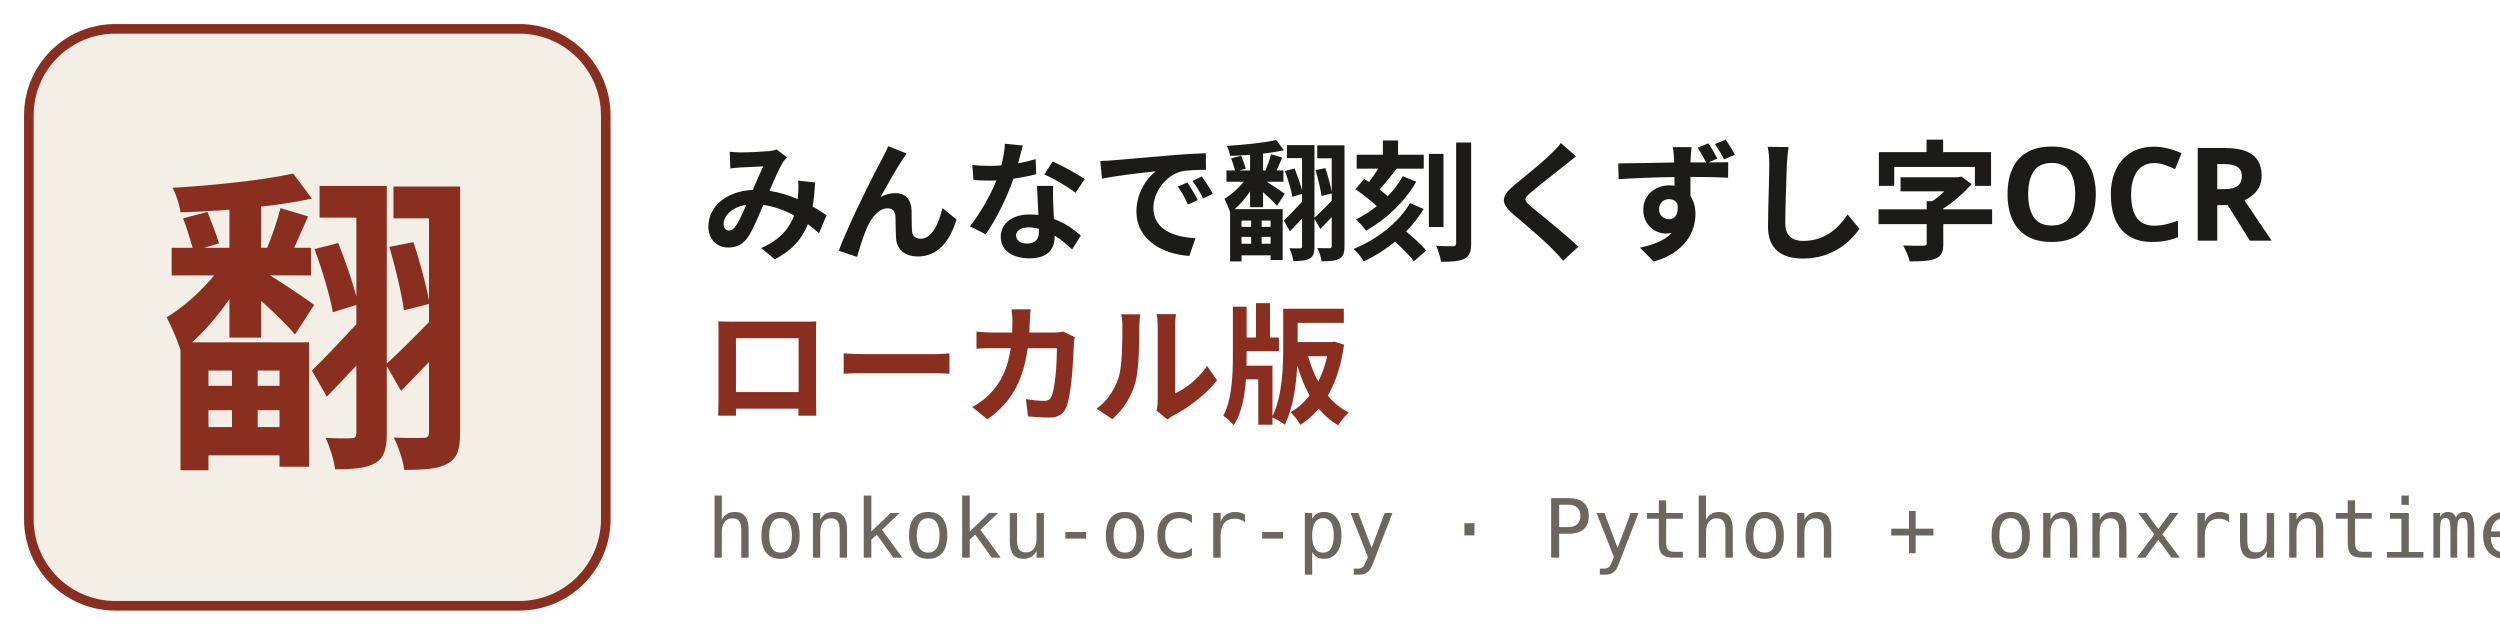
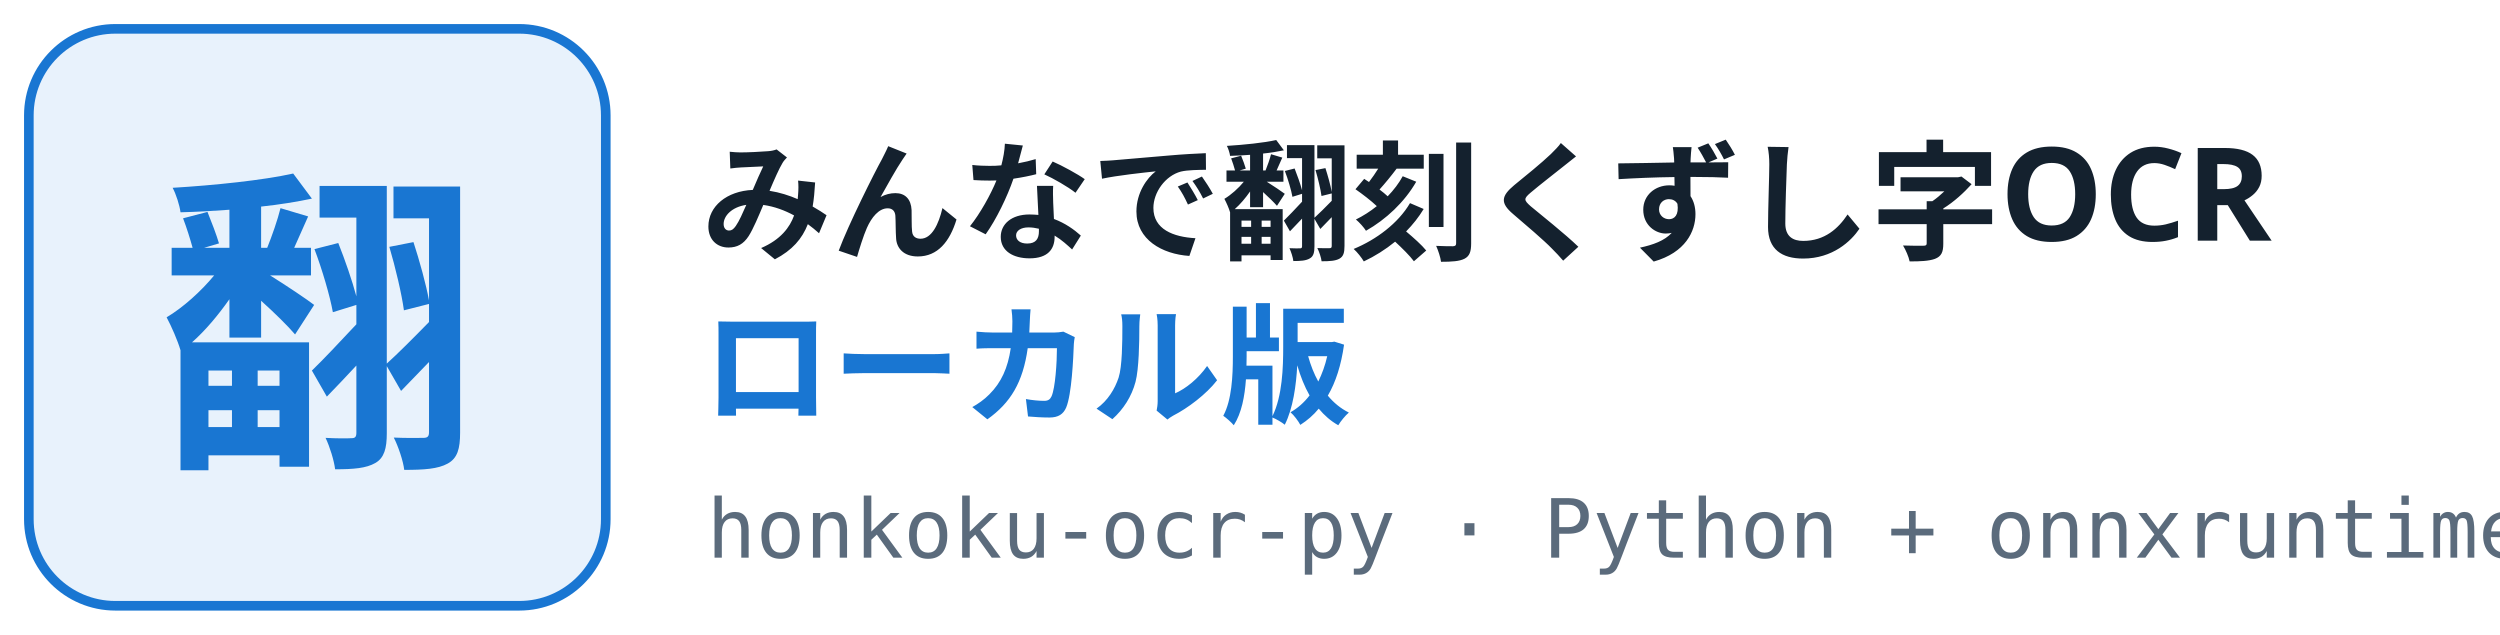
<svg xmlns="http://www.w3.org/2000/svg" width="520" height="132" viewBox="0 0 520 132" role="img" aria-label="みんなで翻刻くずし字OCR ローカル版 honkoku-ocr-py">
-   <rect x="6" y="6" width="120" height="120" rx="18" fill="#f3efe6" stroke="#8a2f1f" stroke-width="2" />
-   <text x="66" y="92" text-anchor="middle" font-family="'Noto Serif JP','Yu Mincho','Hiragino Mincho ProN',serif" font-size="66" font-weight="600" fill="#8a2f1f">翻</text>
-   <text x="146" y="52" font-family="'Noto Sans JP','Hiragino Sans','Yu Gothic',sans-serif" font-size="27" font-weight="700" fill="#1c1b19">みんなで翻刻くずし字OCR</text>
-   <text x="146" y="86" font-family="'Noto Sans JP','Hiragino Sans','Yu Gothic',sans-serif" font-size="27" font-weight="700" fill="#8a2f1f">ローカル版</text>
-   <text x="147" y="116" font-family="ui-monospace,'SF Mono',Menlo,Consolas,monospace" font-size="17" fill="#6b675f">honkoku-ocr-py · Python + onnxruntime</text>
+   <rect x="6" y="6" width="120" height="120" rx="18" fill="#e8f2fc" stroke="#1976d2" stroke-width="2" />
+   <text x="66" y="92" text-anchor="middle" font-family="'Noto Serif JP','Yu Mincho','Hiragino Mincho ProN',serif" font-size="66" font-weight="600" fill="#1976d2">翻</text>
+   <text x="146" y="52" font-family="'Noto Sans JP','Hiragino Sans','Yu Gothic',sans-serif" font-size="27" font-weight="700" fill="#14212e">みんなで翻刻くずし字OCR</text>
+   <text x="146" y="86" font-family="'Noto Sans JP','Hiragino Sans','Yu Gothic',sans-serif" font-size="27" font-weight="700" fill="#1976d2">ローカル版</text>
+   <text x="147" y="116" font-family="ui-monospace,'SF Mono',Menlo,Consolas,monospace" font-size="17" fill="#5b6b7c">honkoku-ocr-py · Python + onnxruntime</text>
</svg>
